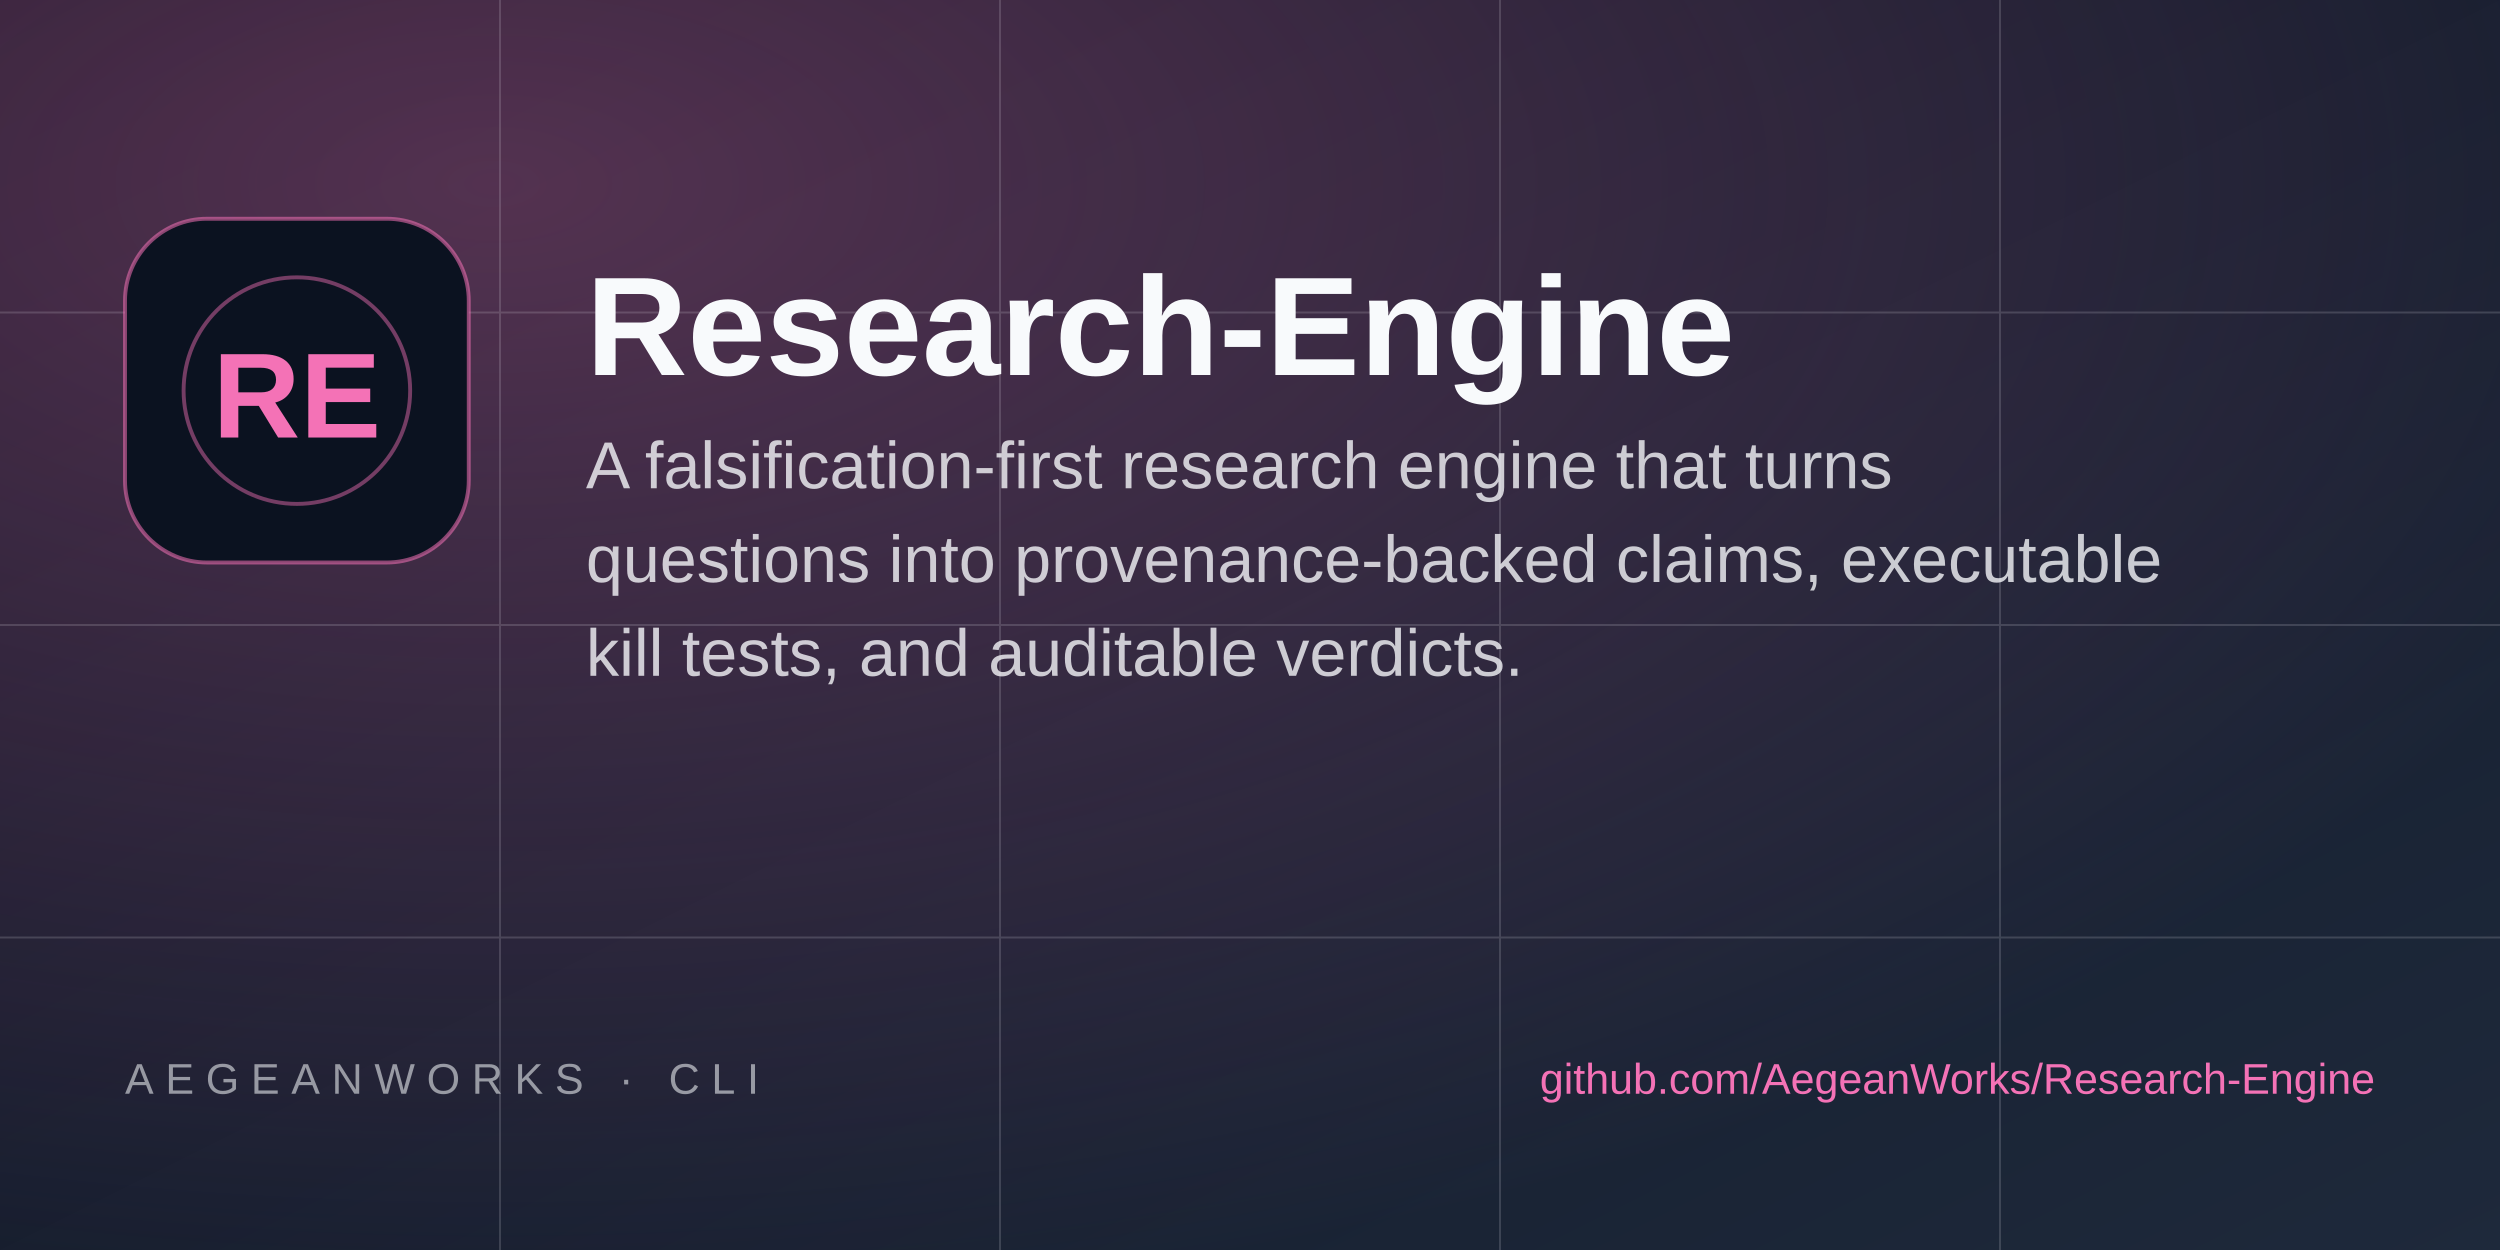
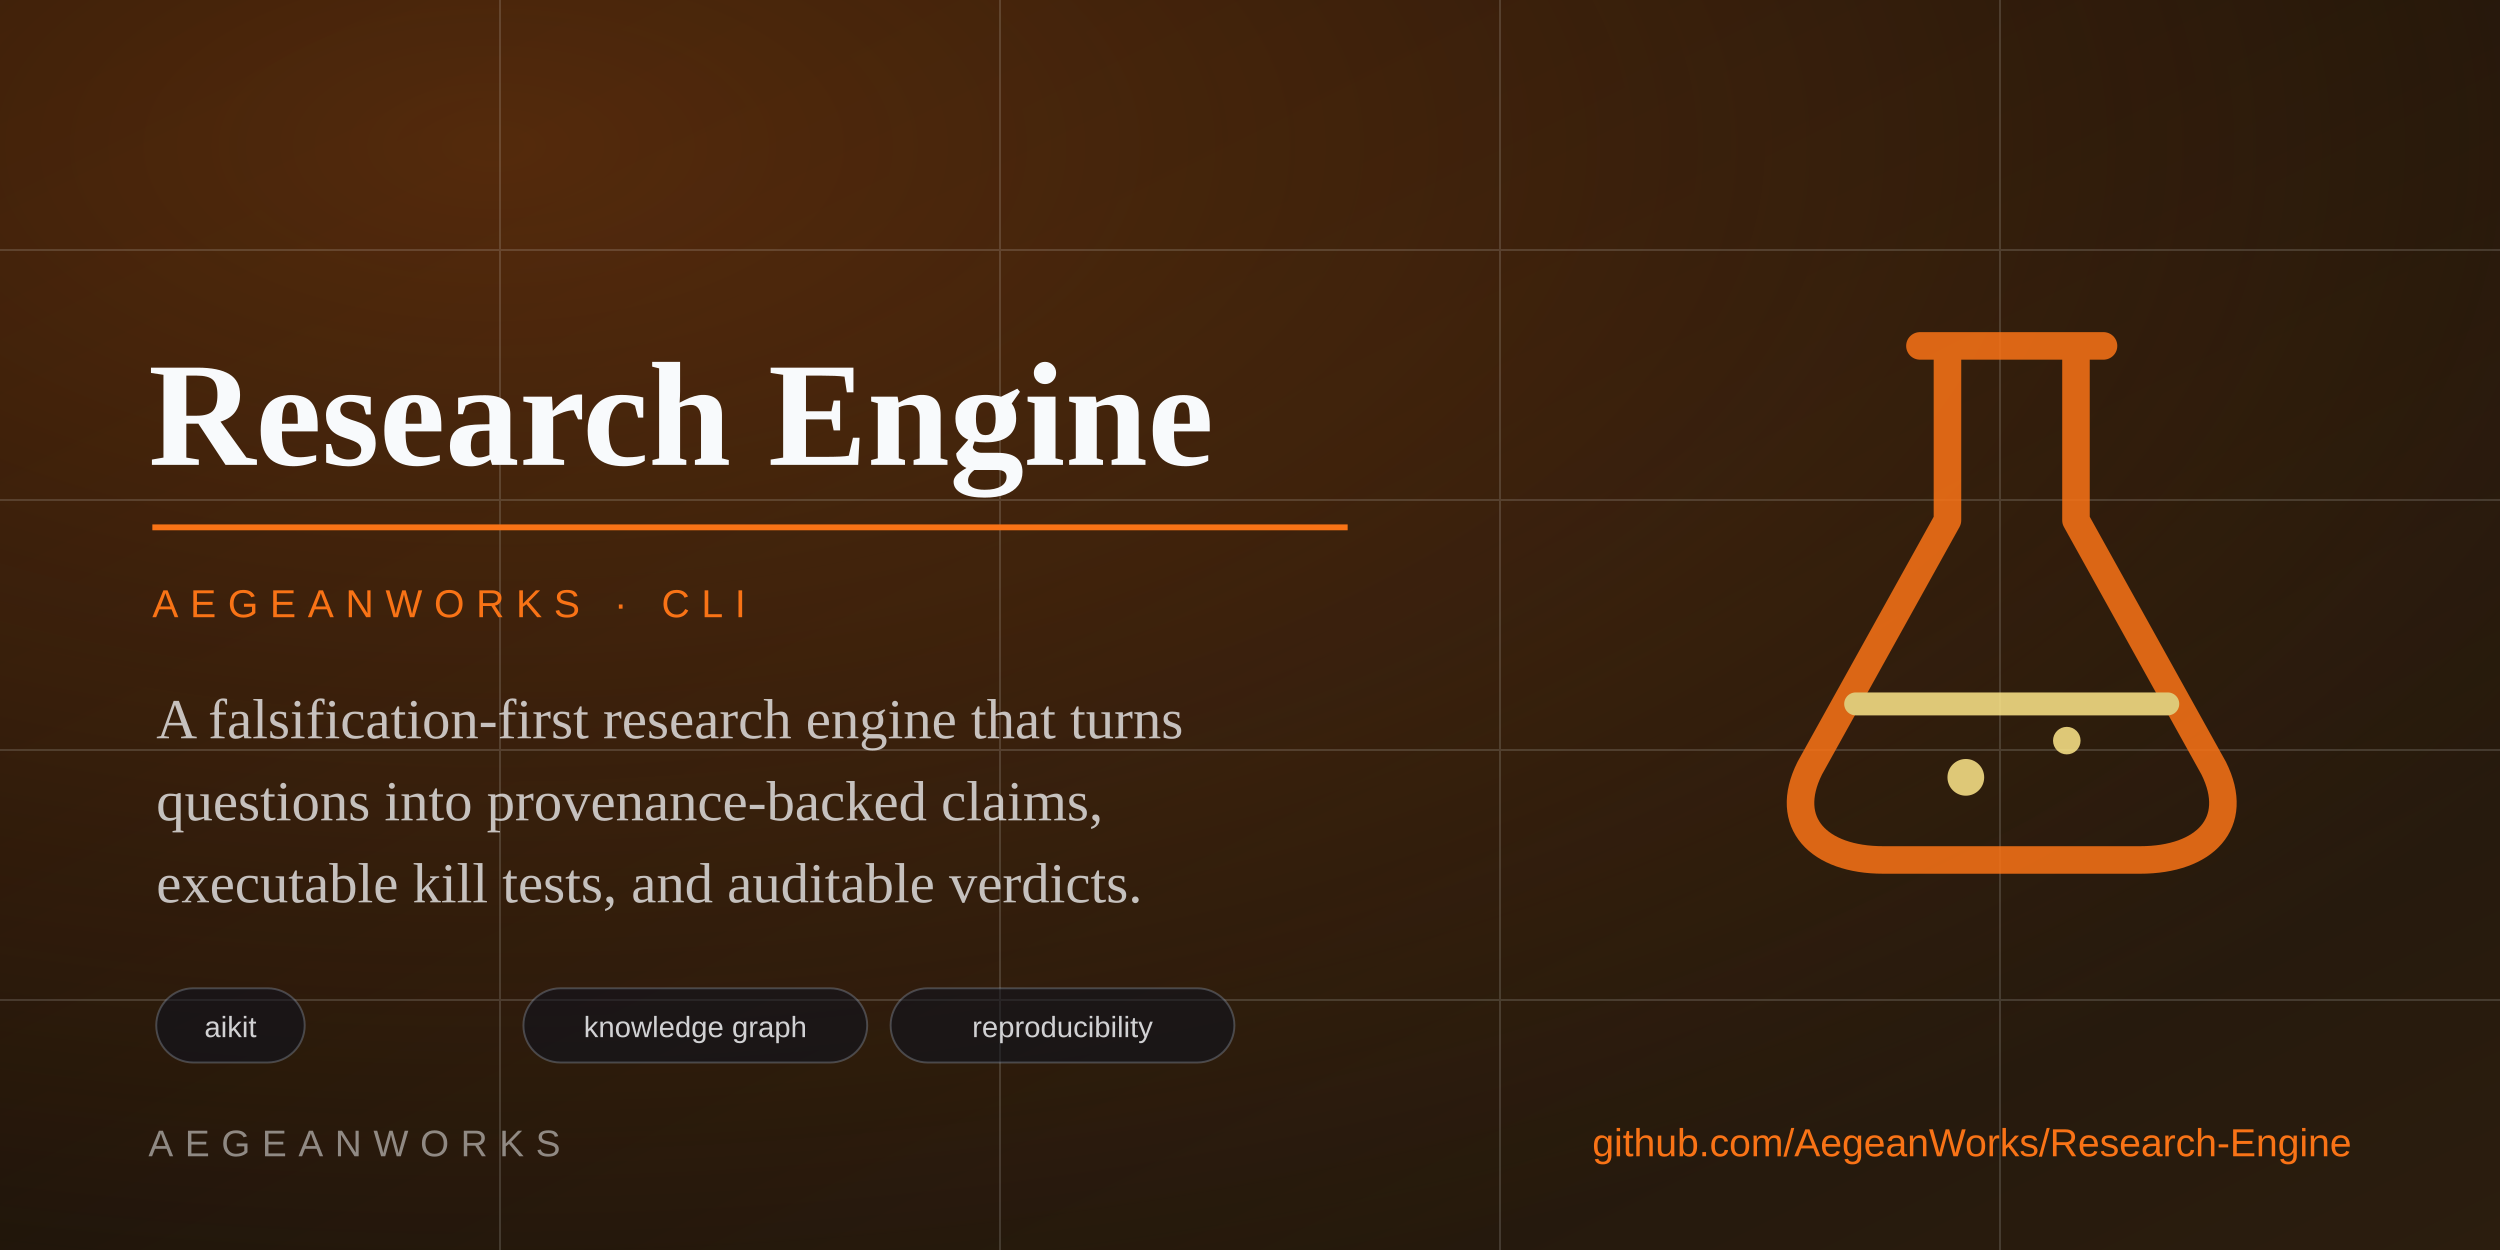
- <svg xmlns="http://www.w3.org/2000/svg" width="1280" height="640" viewBox="0 0 1280 640" role="img" aria-labelledby="title desc">
+ <svg xmlns="http://www.w3.org/2000/svg" width="1280" height="640" viewBox="0 0 1280 640" role="img" aria-labelledby="title desc" data-motif="flask" data-layout="editorial">
  <defs>
    <linearGradient id="bg" x1="0" y1="0" x2="1" y2="1">
-       <stop offset="0" stop-color="#0b1220" />
-       <stop offset="1" stop-color="#1e293b" />
+       <stop offset="0" stop-color="#0f0b07" />
+       <stop offset="1" stop-color="#2b1d0e" />
    </linearGradient>
-     <radialGradient id="glow" cx="0.2" cy="0.15" r="0.9">
-       <stop offset="0" stop-color="#f472b6" stop-opacity="0.30" />
-       <stop offset="1" stop-color="#f472b6" stop-opacity="0" />
+     <radialGradient id="glow" cx="0.2" cy="0.12" r="0.95">
+       <stop offset="0" stop-color="#f97316" stop-opacity="0.28" />
+       <stop offset="1" stop-color="#f97316" stop-opacity="0" />
    </radialGradient>
+     <linearGradient id="band" x1="0" y1="0" x2="1" y2="0">
+       <stop offset="0" stop-color="#f97316" />
+       <stop offset="1" stop-color="#fde68a" />
+     </linearGradient>
  </defs>
  <rect width="1280" height="640" fill="url(#bg)" />
  <rect width="1280" height="640" fill="url(#glow)" />
-   <g opacity="0.16" stroke="#f8fafc">
-     <path d="M0 160h1280M0 320h1280M0 480h1280M256 0v640M512 0v640M768 0v640M1024 0v640" />
+   <g opacity="0.15" stroke="#F8FAFC">
+     <path d="M0 128H1280M0 256H1280M0 384H1280M0 512H1280M256 0V640M512 0V640M768 0V640M1024 0V640" />
  </g>
-   <rect x="64" y="112" width="176" height="176" rx="42" fill="#0b1220" stroke="#f472b6" stroke-opacity="0.55" stroke-width="2" />
-   <circle cx="152" cy="200" r="58" fill="none" stroke="#f472b6" stroke-opacity="0.45" stroke-width="2" />
-   <text x="152" y="224" text-anchor="middle" font-family="Segoe UI, Arial, sans-serif" font-size="62" font-weight="700" fill="#f472b6">RE</text>
-   <text x="300" y="192" font-family="Segoe UI, Arial, sans-serif" font-size="72" font-weight="700" fill="#f8fafc">Research-Engine</text>
-   <text x="300" y="250" font-family="Segoe UI, Arial, sans-serif" font-size="34" fill="#f8fafc" fill-opacity="0.78">A falsification-first research engine that turns</text>
-   <text x="300" y="298" font-family="Segoe UI, Arial, sans-serif" font-size="34" fill="#f8fafc" fill-opacity="0.78">questions into provenance-backed claims, executable</text>
-   <text x="300" y="346" font-family="Segoe UI, Arial, sans-serif" font-size="34" fill="#f8fafc" fill-opacity="0.78">kill tests, and auditable verdicts.</text>
-   <text x="64" y="560" font-family="Segoe UI, Arial, sans-serif" font-size="22" letter-spacing="6" fill="#f8fafc" fill-opacity="0.55">AEGEANWORKS · CLI</text>
-   <text x="1216" y="560" text-anchor="end" font-family="Segoe UI, Arial, sans-serif" font-size="22" fill="#f472b6">github.com/AegeanWorks/Research-Engine</text>
+   <g transform="translate(1030 304) scale(2.35)" opacity="0.85">
+     <path d="M-20 -54H20M-14 -54V-16L-44 38C-50 50 -42 58 -28 58H28C42 58 50 50 44 38L14 -16V-54" fill="none" stroke="#f97316" stroke-width="6" stroke-linecap="round" stroke-linejoin="round" />
+     <path d="M-34 24H34" fill="none" stroke="#fde68a" stroke-width="5" stroke-linecap="round" stroke-linejoin="round" />
+     <circle cx="-10" cy="40" r="4" fill="#fde68a" />
+     <circle cx="12" cy="32" r="3" fill="#fde68a" />
+   </g>
+   <text x="76" y="238" font-family="Georgia, Times New Roman, serif" font-size="76" font-weight="700" fill="#F8FAFC">Research Engine</text>
+   <path d="M78 270H690" stroke="#f97316" stroke-width="3" />
+   <text x="78" y="316" font-family="Segoe UI, Arial, sans-serif" font-size="20" letter-spacing="6" fill="#f97316">AEGEANWORKS · CLI</text>
+   <text x="80" y="378" font-family="Georgia, Times New Roman, serif" font-size="29" fill="#F8FAFC" fill-opacity="0.74">A falsification-first research engine that turns</text>
+   <text x="80" y="420" font-family="Georgia, Times New Roman, serif" font-size="29" fill="#F8FAFC" fill-opacity="0.74">questions into provenance-backed claims,</text>
+   <text x="80" y="462" font-family="Georgia, Times New Roman, serif" font-size="29" fill="#F8FAFC" fill-opacity="0.74">executable kill tests, and auditable verdicts.</text>
+   <rect x="80" y="506" width="76" height="38" rx="19" fill="#0B1220" fill-opacity="0.55" stroke="#94A3B8" stroke-opacity="0.35" />
+   <text x="118.0" y="531" text-anchor="middle" font-family="Segoe UI, Arial, sans-serif" font-size="15" fill="#F8FAFC" fill-opacity="0.82">aikit</text>
+   <rect x="268" y="506" width="176" height="38" rx="19" fill="#0B1220" fill-opacity="0.55" stroke="#94A3B8" stroke-opacity="0.35" />
+   <text x="356.0" y="531" text-anchor="middle" font-family="Segoe UI, Arial, sans-serif" font-size="15" fill="#F8FAFC" fill-opacity="0.82">knowledge graph</text>
+   <rect x="456" y="506" width="176" height="38" rx="19" fill="#0B1220" fill-opacity="0.55" stroke="#94A3B8" stroke-opacity="0.35" />
+   <text x="544.0" y="531" text-anchor="middle" font-family="Segoe UI, Arial, sans-serif" font-size="15" fill="#F8FAFC" fill-opacity="0.82">reproducibility</text>
+   <text x="76" y="592" font-family="Segoe UI, Arial, sans-serif" font-size="19" letter-spacing="6" fill="#F8FAFC" fill-opacity="0.50">AEGEANWORKS</text>
+   <text x="1204" y="592" text-anchor="end" font-family="Segoe UI, Arial, sans-serif" font-size="20" fill="#f97316">github.com/AegeanWorks/Research-Engine</text>
</svg>
